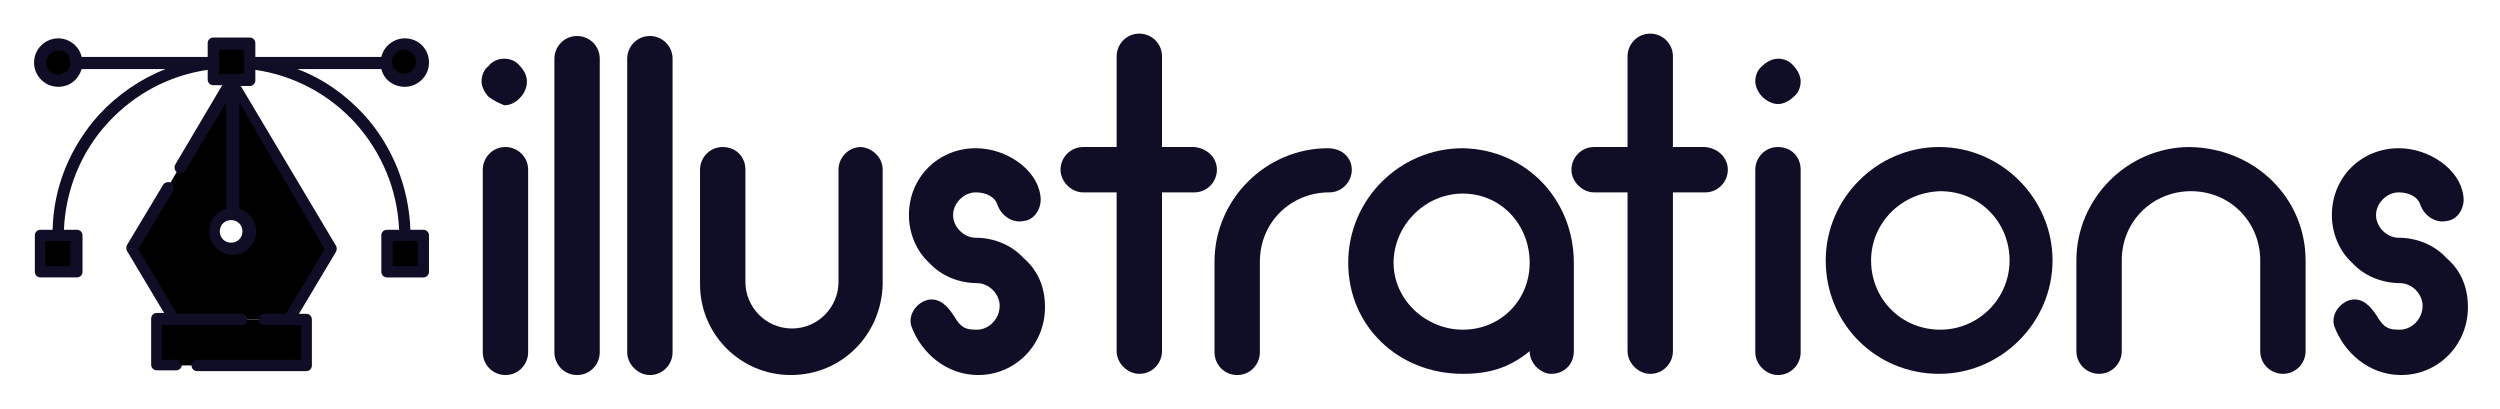
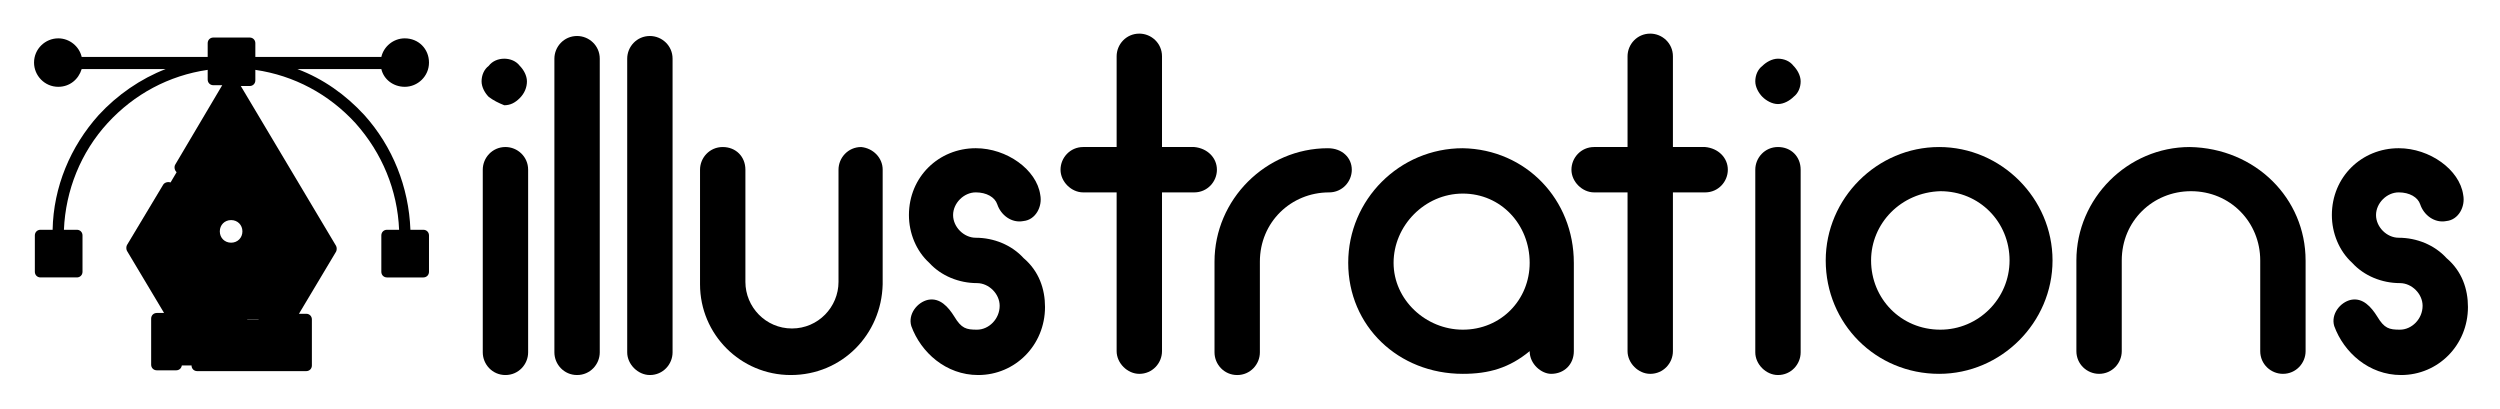
<svg xmlns="http://www.w3.org/2000/svg" width="312" height="51">
-   <style type="text/css">.st0{fill:#100E27;}
+   <style type="text/css">.st0{fill:#000000;}
	.st1{fill:#000000;}
	.st2{fill:#000000;}
	.st3{fill:#000000;}
	.st4{fill:#000000;}</style>
  <g>
    <rect fill="none" id="canvas_background" height="53" width="314" y="-1" x="-1" />
  </g>
  <g>
    <g stroke="null" id="svg_16">
      <g stroke="null" id="svg_14">
        <path stroke="null" d="m60.994,12.092c-0.447,-0.447 -0.894,-1.192 -0.894,-1.937c0,-0.745 0.298,-1.49 0.894,-1.937c0.447,-0.596 1.192,-0.894 1.937,-0.894c0.745,0 1.49,0.298 1.937,0.894c0.447,0.447 0.894,1.192 0.894,1.937c0,0.745 -0.298,1.49 -0.894,2.086s-1.192,0.894 -1.937,0.894c-0.745,-0.298 -1.341,-0.596 -1.937,-1.043zm-0.745,31.881l0,-22.794c0,-1.49 1.192,-2.831 2.831,-2.831c1.49,0 2.831,1.192 2.831,2.831l0,22.794c0,1.49 -1.192,2.831 -2.831,2.831c-1.639,0 -2.831,-1.341 -2.831,-2.831z" class="st0" id="svg_1" />
        <path stroke="null" d="m69.188,43.973l0,-36.649c0,-1.49 1.192,-2.831 2.831,-2.831c1.49,0 2.831,1.192 2.831,2.831l0,36.649c0,1.49 -1.192,2.831 -2.831,2.831c-1.639,0 -2.831,-1.341 -2.831,-2.831z" class="st0" id="svg_2" />
        <path stroke="null" d="m78.275,43.973l0,-36.649c0,-1.49 1.192,-2.831 2.831,-2.831c1.49,0 2.831,1.192 2.831,2.831l0,36.649c0,1.49 -1.192,2.831 -2.831,2.831c-1.49,0 -2.831,-1.341 -2.831,-2.831z" class="st0" id="svg_3" />
        <path stroke="null" d="m110.157,21.18l0,14.153l0,0.149c-0.149,6.257 -5.065,11.322 -11.471,11.322c-6.257,0 -11.322,-5.065 -11.322,-11.322l0,-0.149l0,-14.153c0,-1.49 1.192,-2.831 2.831,-2.831s2.831,1.192 2.831,2.831l0,14.004c0,3.129 2.533,5.81 5.81,5.81c3.278,0 5.81,-2.682 5.81,-5.81l0,-14.004c0,-1.49 1.192,-2.831 2.831,-2.831c1.49,0.149 2.682,1.341 2.682,2.831z" class="st0" id="svg_4" />
        <path stroke="null" d="m130.418,38.312c0,4.767 -3.724,8.492 -8.343,8.492c-4.022,0 -7.151,-2.831 -8.343,-6.108c-0.447,-1.49 0.745,-2.98 2.086,-3.278c1.49,-0.298 2.533,0.894 3.278,2.086c0.894,1.49 1.49,1.639 2.831,1.639c1.49,0 2.831,-1.341 2.831,-2.98c0,-1.49 -1.341,-2.831 -2.831,-2.831c-2.235,0 -4.469,-0.894 -5.959,-2.533c-1.639,-1.49 -2.533,-3.724 -2.533,-5.959c0,-4.767 3.724,-8.343 8.343,-8.343c3.873,0 7.598,2.682 8.045,5.81c0.298,1.49 -0.596,3.129 -2.086,3.278c-1.49,0.298 -2.831,-0.745 -3.278,-2.086c-0.298,-0.894 -1.341,-1.49 -2.682,-1.49c-1.49,0 -2.831,1.341 -2.831,2.831c0,1.49 1.341,2.831 2.831,2.831c2.235,0 4.469,0.894 5.959,2.533c1.937,1.639 2.682,3.873 2.682,6.108l0,0z" class="st0" id="svg_5" />
        <path stroke="null" d="m151.871,21.18c0,1.49 -1.192,2.831 -2.831,2.831l-4.022,0l0,19.814c0,1.49 -1.192,2.831 -2.831,2.831c-1.49,0 -2.831,-1.341 -2.831,-2.831l0,-19.814l-4.171,0c-1.49,0 -2.831,-1.341 -2.831,-2.831c0,-1.49 1.192,-2.831 2.831,-2.831l4.171,0l0,-11.322c0,-1.49 1.192,-2.831 2.831,-2.831c1.49,0 2.831,1.192 2.831,2.831l0,11.322l4.022,0c1.639,0.149 2.831,1.341 2.831,2.831z" class="st0" id="svg_6" />
        <path stroke="null" d="m168.705,21.18c0,1.49 -1.192,2.831 -2.831,2.831c-4.767,0 -8.641,3.724 -8.641,8.641l0,11.322c0,1.49 -1.192,2.831 -2.831,2.831s-2.831,-1.341 -2.831,-2.831l0,-11.322c0,-7.747 6.406,-14.153 14.153,-14.153c1.788,0 2.98,1.192 2.98,2.682l0,0z" class="st0" id="svg_7" />
        <path stroke="null" d="m196.415,32.8l0,11.024c0,1.639 -1.192,2.831 -2.831,2.831c-1.192,0 -2.682,-1.192 -2.682,-2.831c-2.533,2.086 -5.065,2.831 -8.343,2.831c-8.045,0 -14.302,-5.959 -14.302,-13.855s6.406,-14.302 14.302,-14.302c7.896,0.149 13.855,6.406 13.855,14.302l0,0zm-5.512,0c0,-4.767 -3.575,-8.641 -8.343,-8.641c-4.767,0 -8.641,4.022 -8.641,8.641s4.022,8.343 8.641,8.343c4.767,0 8.343,-3.724 8.343,-8.343z" class="st0" id="svg_8" />
        <path stroke="null" d="m215.633,21.18c0,1.49 -1.192,2.831 -2.831,2.831l-4.022,0l0,19.814c0,1.49 -1.192,2.831 -2.831,2.831c-1.49,0 -2.831,-1.341 -2.831,-2.831l0,-19.814l-4.171,0c-1.49,0 -2.831,-1.341 -2.831,-2.831c0,-1.49 1.192,-2.831 2.831,-2.831l4.171,0l0,-11.322c0,-1.49 1.192,-2.831 2.831,-2.831c1.49,0 2.831,1.192 2.831,2.831l0,11.322l4.022,0c1.639,0.149 2.831,1.341 2.831,2.831z" class="st0" id="svg_9" />
        <path stroke="null" d="m219.954,12.092c-0.447,-0.447 -0.894,-1.192 -0.894,-1.937c0,-0.745 0.298,-1.49 0.894,-1.937c0.447,-0.447 1.192,-0.894 1.937,-0.894s1.49,0.298 1.937,0.894c0.447,0.447 0.894,1.192 0.894,1.937c0,0.745 -0.298,1.49 -0.894,1.937c-0.447,0.447 -1.192,0.894 -1.937,0.894s-1.49,-0.447 -1.937,-0.894zm-0.894,31.881l0,-22.794c0,-1.49 1.192,-2.831 2.831,-2.831s2.831,1.192 2.831,2.831l0,22.794c0,1.49 -1.192,2.831 -2.831,2.831c-1.49,0 -2.831,-1.341 -2.831,-2.831z" class="st0" id="svg_10" />
        <path stroke="null" d="m227.85,32.502c0,-7.747 6.406,-14.153 14.153,-14.153c7.747,0 14.153,6.406 14.153,14.153s-6.406,14.153 -14.153,14.153c-7.896,0 -14.153,-6.257 -14.153,-14.153zm5.661,0c0,4.767 3.724,8.641 8.641,8.641c4.767,0 8.641,-3.873 8.641,-8.641s-3.724,-8.641 -8.641,-8.641c-4.916,0.149 -8.641,4.022 -8.641,8.641z" class="st0" id="svg_11" />
        <path stroke="null" d="m287.739,32.502l0,11.322c0,1.49 -1.192,2.831 -2.831,2.831c-1.49,0 -2.831,-1.192 -2.831,-2.831l0,-11.322c0,-4.767 -3.724,-8.641 -8.641,-8.641c-4.767,0 -8.641,3.724 -8.641,8.641l0,11.322c0,1.49 -1.192,2.831 -2.831,2.831c-1.49,0 -2.831,-1.192 -2.831,-2.831l0,-11.322c0,-7.747 6.406,-14.153 14.153,-14.153c8.194,0.149 14.451,6.406 14.451,14.153z" class="st0" id="svg_12" />
        <path stroke="null" d="m308,38.312c0,4.767 -3.724,8.492 -8.343,8.492c-4.022,0 -7.151,-2.831 -8.343,-6.108c-0.447,-1.49 0.745,-2.98 2.086,-3.278c1.49,-0.298 2.533,0.894 3.278,2.086c0.894,1.49 1.49,1.639 2.831,1.639c1.49,0 2.831,-1.341 2.831,-2.98c0,-1.49 -1.341,-2.831 -2.831,-2.831c-2.235,0 -4.469,-0.894 -5.959,-2.533c-1.639,-1.49 -2.533,-3.724 -2.533,-5.959c0,-4.767 3.724,-8.343 8.343,-8.343c3.873,0 7.598,2.682 8.045,5.81c0.298,1.49 -0.596,3.129 -2.086,3.278c-1.49,0.298 -2.831,-0.745 -3.278,-2.086c-0.298,-0.894 -1.341,-1.49 -2.682,-1.49c-1.49,0 -2.831,1.341 -2.831,2.831c0,1.49 1.341,2.831 2.831,2.831c2.235,0 4.469,0.894 5.959,2.533c1.937,1.639 2.682,3.873 2.682,6.108l0,0z" class="st0" id="svg_13" />
      </g>
    </g>
    <g stroke="null" id="svg_17">
      <g stroke="null" id="Capa_1">
        <g stroke="null" id="svg_2_1_">
          <path stroke="null" d="m28.844,10.028l-12.498,21.066l5.241,8.769l7.257,0l1.21,0l1.411,0l1.512,0l3.125,0l5.241,-8.769l-12.498,-21.066c0,0 0,0 0,0zm0,21.066c-1.21,0 -2.117,-1.008 -2.117,-2.117c0,-1.21 1.008,-2.117 2.117,-2.117c1.21,0 2.117,1.008 2.117,2.117c0.101,1.109 -0.907,2.117 -2.117,2.117z" class="st1" id="svg_3_1_" />
          <g stroke="null" id="svg_4_1_">
            <circle stroke="null" r="2.318" cy="7.811" cx="7.274" class="st2" id="svg_5_1_" />
            <circle stroke="null" r="2.318" cy="7.811" cx="50.413" class="st2" id="svg_6_1_" />
          </g>
          <g stroke="null" id="svg_7_1_">
            <rect stroke="null" height="4.536" width="4.536" class="st1" y="29.381" x="4.956" id="svg_8_1_" />
            <rect stroke="null" height="4.536" width="4.536" class="st1" y="5.392" x="26.525" id="svg_9_1_" />
            <rect stroke="null" height="4.536" width="4.536" class="st1" y="29.381" x="48.196" id="svg_10_1_" />
          </g>
          <polygon stroke="null" points="28.844,10.028 27.634,12.145 38.923,31.094 33.682,39.863 36.101,39.863 41.342,31.094 " class="st3" id="svg_11_1_" />
          <rect stroke="null" height="5.745" width="18.949" class="st2" y="39.863" x="19.369" id="svg_12_1_" />
          <rect stroke="null" height="5.745" width="2.419" class="st4" y="39.863" x="35.899" id="svg_13_1_" />
          <path stroke="null" d="m21.788,44.903l-1.613,0l0,-4.334l1.512,0l0,0l8.467,0c0.403,0 0.706,-0.302 0.706,-0.706l0,0l0,0c0,-0.403 -0.302,-0.706 -0.706,-0.706l-8.063,0l-4.838,-8.063l4.334,-7.257c0.202,-0.302 0.101,-0.806 -0.202,-1.008c-0.302,-0.202 -0.806,-0.101 -1.008,0.202l-4.536,7.56c-0.101,0.202 -0.101,0.504 0,0.706l4.636,7.761l-0.907,0c-0.403,0 -0.706,0.302 -0.706,0.706l0,5.745c0,0.403 0.302,0.706 0.706,0.706l2.419,0c0.403,0 0.706,-0.302 0.706,-0.706c-0.202,-0.302 -0.504,-0.605 -0.907,-0.605c0,0 0,0 0,0z" class="st0" id="svg_14_1_" />
          <path stroke="null" d="m52.832,28.675l-1.613,0c-0.202,-5.342 -2.217,-10.382 -5.745,-14.313c-2.318,-2.52 -5.14,-4.536 -8.366,-5.745l10.483,0c0.302,1.31 1.512,2.217 2.923,2.217c1.613,0 3.024,-1.31 3.024,-3.024s-1.31,-3.024 -3.024,-3.024c-1.411,0 -2.621,1.008 -2.923,2.318l-15.724,0l0,-1.713c0,-0.403 -0.302,-0.706 -0.706,-0.706l-4.536,0c-0.403,0 -0.706,0.302 -0.706,0.706l0,1.713l-15.724,0c-0.302,-1.31 -1.512,-2.318 -2.923,-2.318c-1.613,0 -3.024,1.31 -3.024,3.024c0,1.613 1.31,3.024 3.024,3.024c1.411,0 2.52,-0.907 2.923,-2.217l10.483,0c-3.125,1.21 -6.048,3.225 -8.366,5.745c-3.528,3.931 -5.644,8.971 -5.745,14.313l-1.512,0c-0.403,0 -0.706,0.302 -0.706,0.706l0,4.536c0,0.403 0.302,0.706 0.706,0.706l4.536,0c0.403,0 0.706,-0.302 0.706,-0.706l0,-4.536c0,-0.403 -0.302,-0.706 -0.706,-0.706l-1.613,0c0.202,-4.939 2.117,-9.676 5.443,-13.305c3.326,-3.629 7.66,-5.947 12.498,-6.652l0,1.21c0,0.403 0.302,0.706 0.706,0.706l1.109,0l-5.846,9.878c-0.202,0.302 -0.101,0.806 0.202,1.008c0.302,0.202 0.806,0.101 1.008,-0.202l5.14,-8.567l0,13.305c-1.21,0.302 -2.117,1.411 -2.117,2.822c0,1.613 1.31,2.923 2.923,2.923c1.613,0 2.923,-1.31 2.923,-2.923c0,-1.31 -0.907,-2.52 -2.117,-2.822l0,-13.305l10.684,18.344l-4.838,8.063l-2.721,0c-0.403,0 -0.706,0.302 -0.706,0.605c0,0 0,0 0,0.101c0,0.403 0.302,0.706 0.706,0.706l3.125,0l0,0l1.512,0l0,4.334l-13.002,0c-0.403,0 -0.706,0.302 -0.706,0.706s0.302,0.706 0.706,0.706l13.607,0c0.403,0 0.706,-0.302 0.706,-0.706l0,-5.745c0,-0.403 -0.302,-0.706 -0.706,-0.706l-0.907,0l4.636,-7.761c0.101,-0.202 0.101,-0.504 0,-0.706l-11.894,-19.957l1.109,0c0.403,0 0.706,-0.302 0.706,-0.706l0,-1.31c4.838,0.706 9.172,3.024 12.498,6.652c3.326,3.729 5.241,8.366 5.443,13.305l-1.512,0c-0.403,0 -0.706,0.302 -0.706,0.706l0,4.536c0,0.403 0.302,0.706 0.706,0.706l4.536,0c0.403,0 0.706,-0.302 0.706,-0.706l0,-4.536c0,-0.403 -0.302,-0.706 -0.706,-0.706c0,0 0,0 0,0zm-44.047,4.536l-3.125,0l0,-3.125l3.125,0l0,3.125zm41.628,-27.013c0.806,0 1.512,0.706 1.512,1.512c0,0.806 -0.706,1.512 -1.512,1.512c-0.806,0 -1.512,-0.706 -1.512,-1.512c0,-0.806 0.706,-1.512 1.512,-1.512zm-43.14,3.125c-0.806,0 -1.512,-0.706 -1.512,-1.512c0,-0.806 0.706,-1.512 1.512,-1.512c0.806,-0.101 1.512,0.605 1.512,1.512c0,0.806 -0.706,1.512 -1.512,1.512zm22.981,19.554c0,0.806 -0.605,1.411 -1.411,1.411c-0.806,0 -1.411,-0.605 -1.411,-1.411c0,-0.806 0.605,-1.411 1.411,-1.411s1.411,0.605 1.411,1.411zm0.202,-19.655l-3.125,0l0,-1.31l0,0l0,-1.713l3.125,0l0,1.713l0,0l0,1.31zm21.671,23.989l-3.125,0l0,-3.125l3.125,0l0,3.125z" class="st0" id="svg_15" />
        </g>
      </g>
    </g>
  </g>
</svg>
